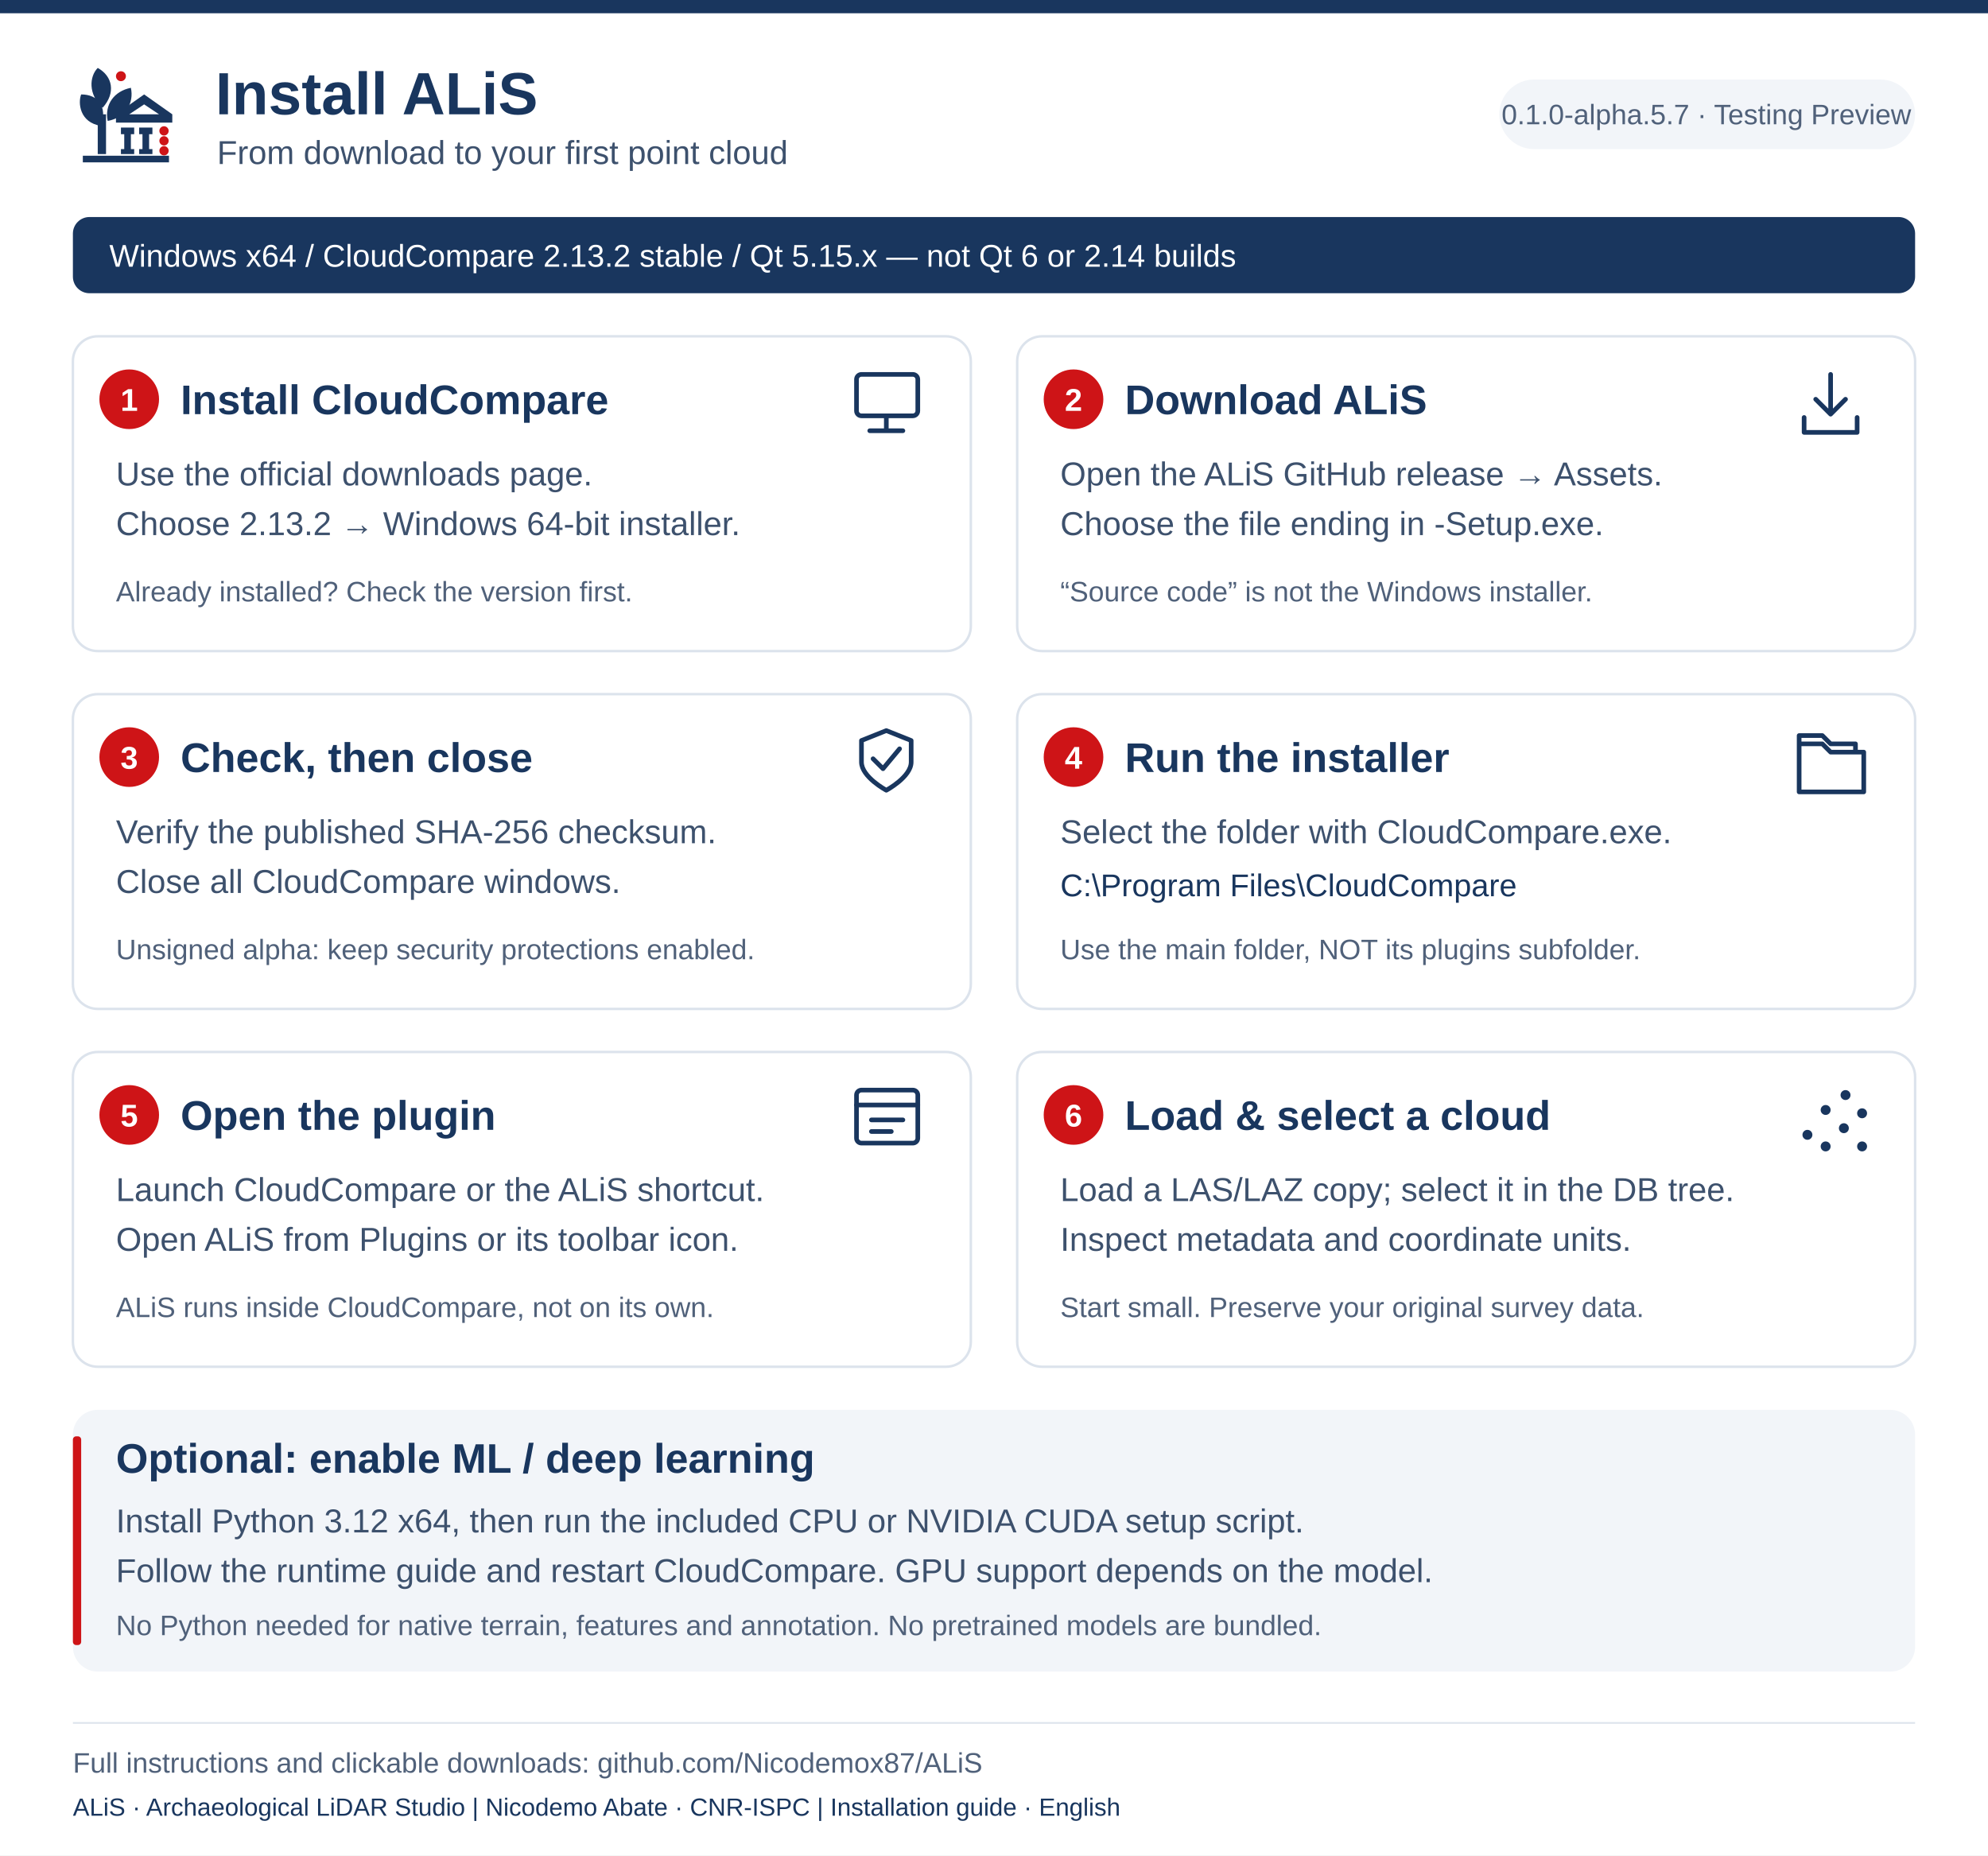
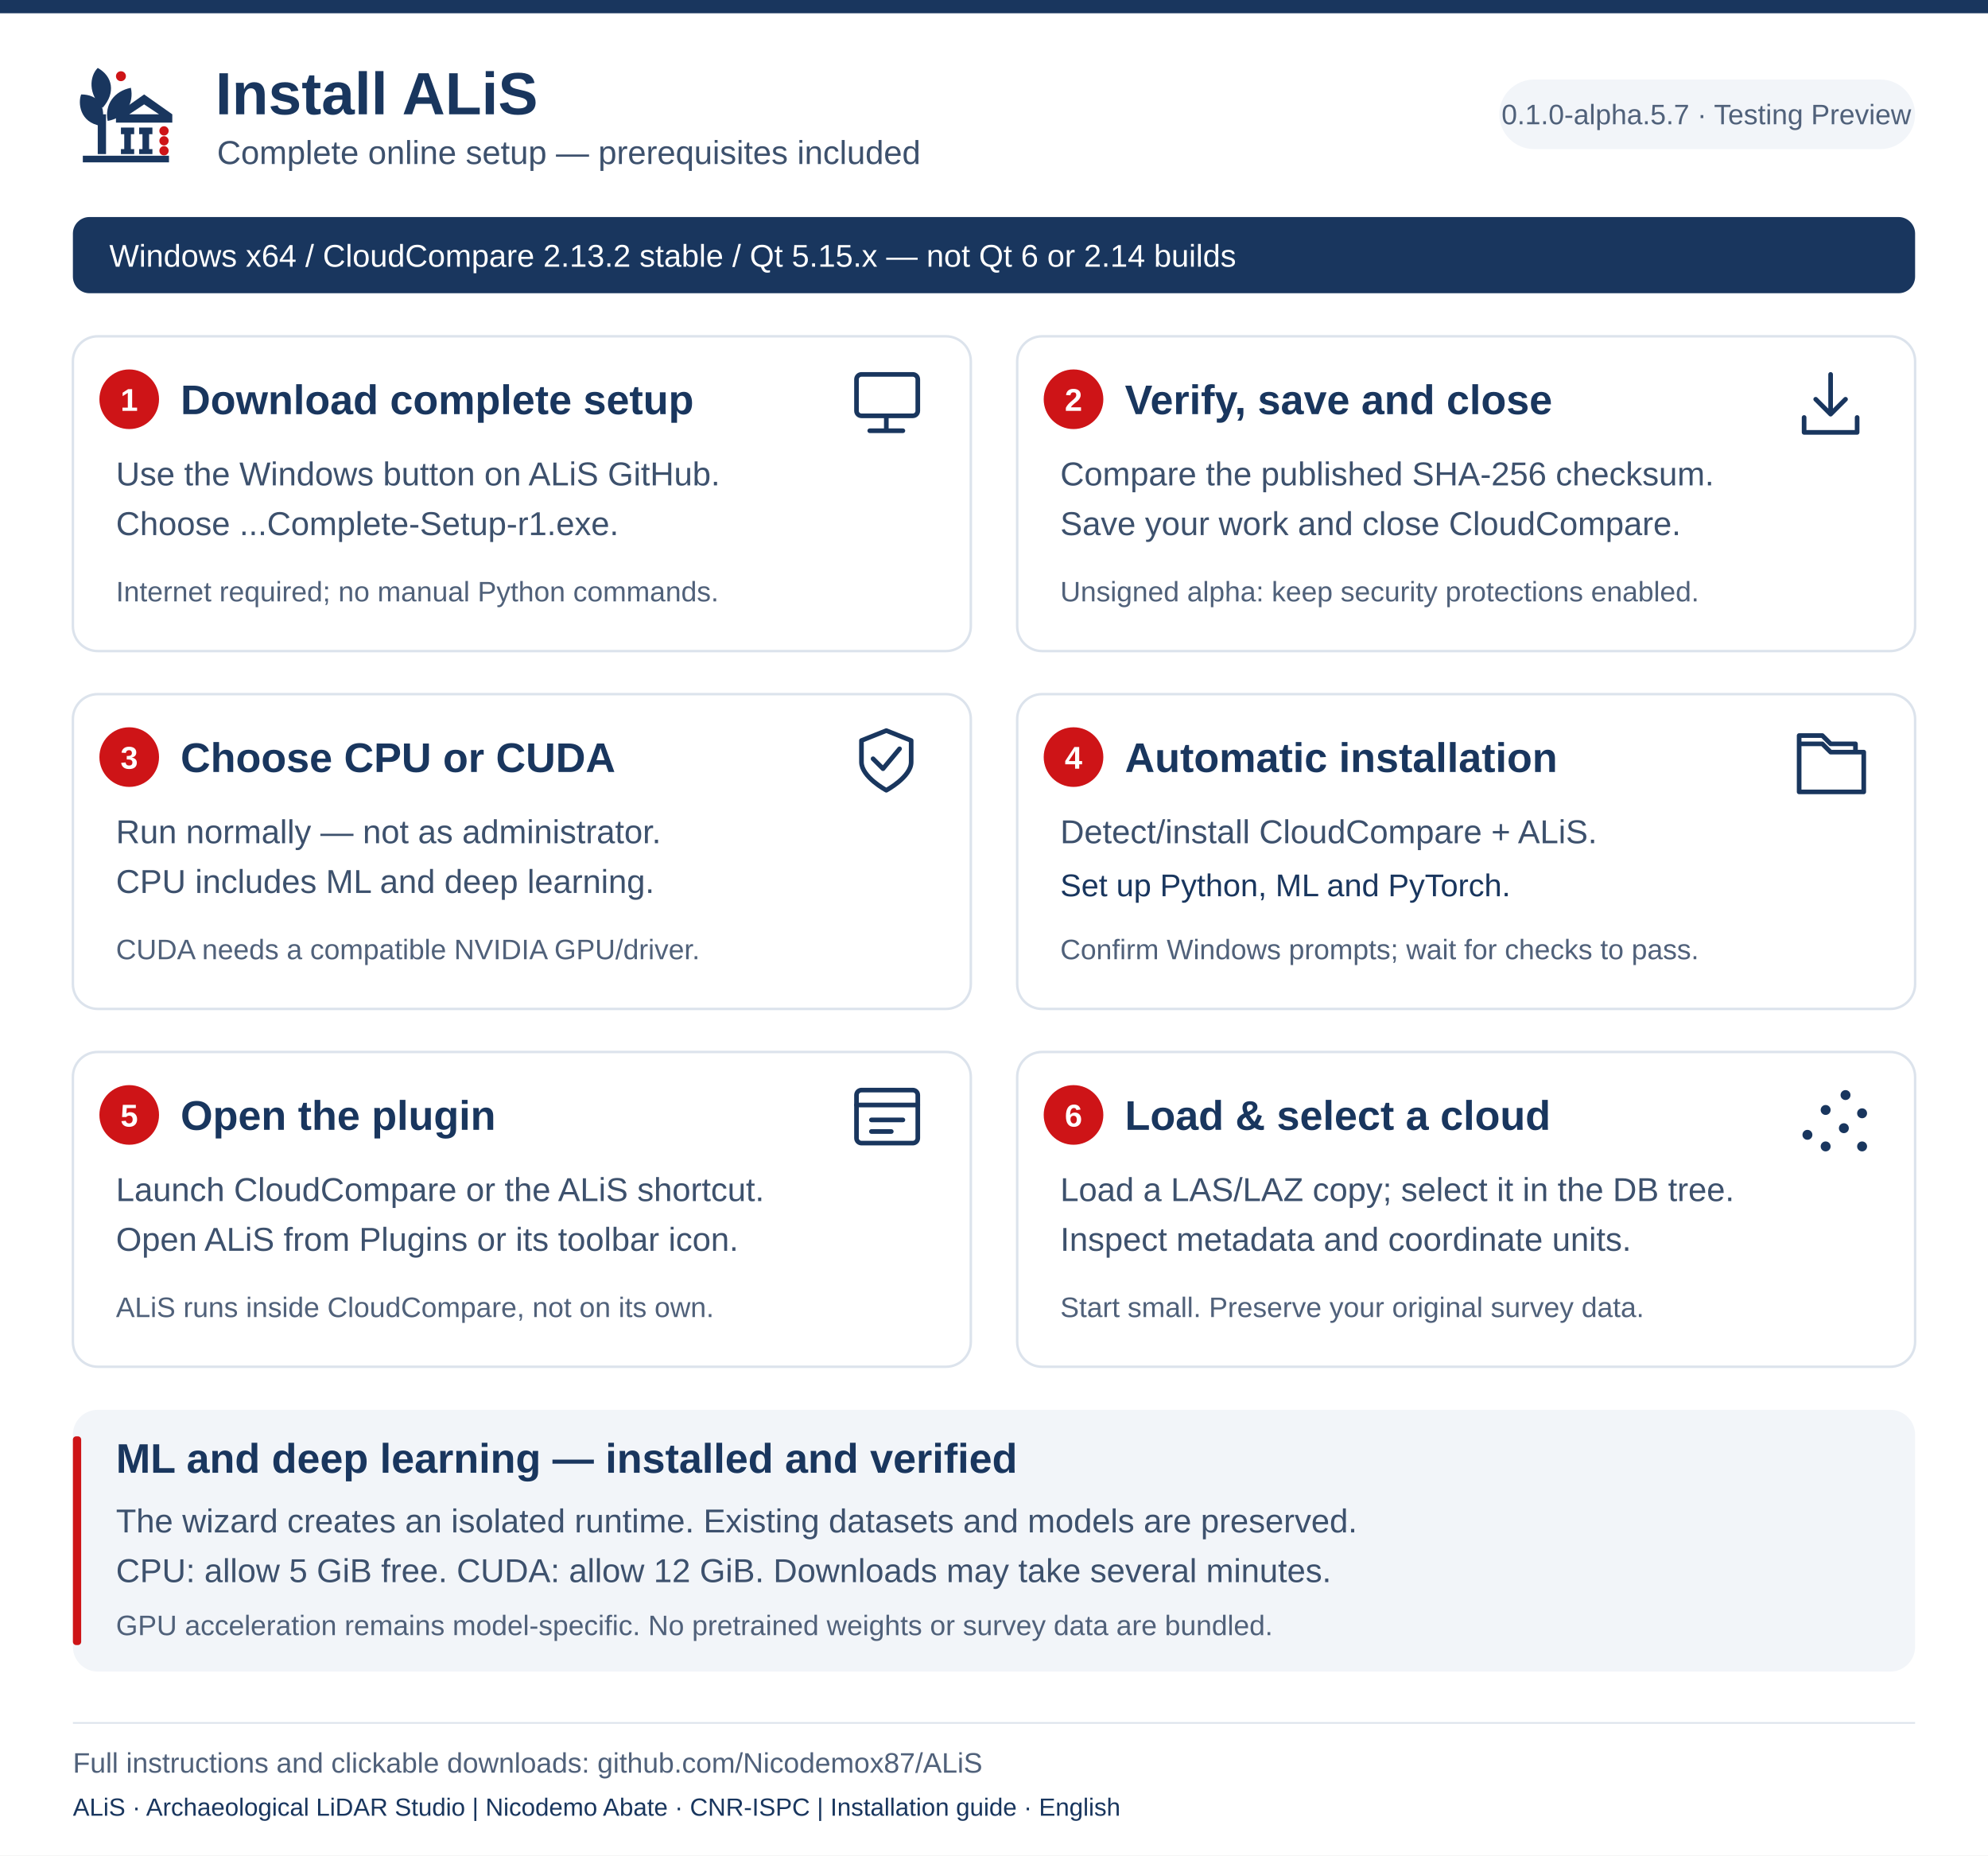
<svg xmlns="http://www.w3.org/2000/svg" width="1200" height="1120" viewBox="0 0 1200 1120" role="img" aria-labelledby="title desc">
  <defs>
    <style>
      text { font-family: 'Segoe UI', Arial, sans-serif; fill: #19365E; }
      .card { fill: #FFFFFF; stroke: #DCE3EC; stroke-width: 1.5; }
      .heading { font-size: 25px; font-weight: 700; }
      .body { font-size: 20px; fill: #3D516D; }
      .small { font-size: 17px; fill: #50617A; }
      .num { font-size: 19px; fill: white; font-weight: 700; text-anchor: middle; }
      .icon { fill: none; stroke: #19365E; stroke-width: 2.8; stroke-linecap: round; stroke-linejoin: round; }
    </style>
  </defs>
  <rect width="1200" height="1120" fill="#FFFFFF" />
  <rect x="0" y="0" width="1200" height="8" fill="#19365E" />
  <g transform="translate(44 37)">
    <g fill="#19365E">
      <path d="M6 57h52v4H6zM15 56V32h5v24z" />
      <path d="M17 39C4 37 3 25 5 20c10 0 16 7 12 19ZM18 28C9 20 10 9 15 4c9 5 11 15 3 24ZM21 36c-2-10 4-18 14-20 2 9-3 18-14 20Z" />
      <path fill-rule="evenodd" d="M26 32 43 20l17 12v5H26Zm8 0h18l-9-6Z" />
      <path d="M29 40h8v4h-2v9h2v3h-8v-3h2v-9h-2zM40 40h8v4h-2v9h2v3h-8v-3h2v-9h-2z" />
    </g>
    <g fill="#CE1417">
      <circle cx="55" cy="42" r="2.8" />
      <circle cx="55" cy="48" r="2.8" />
      <circle cx="55" cy="54" r="2.8" />
      <circle cx="29" cy="9" r="3" />
    </g>
  </g>
  <text x="130" y="69" font-size="36" font-weight="700">Install ALiS</text>
-   <text x="131" y="99" class="body">From download to your first point cloud</text>
+   <text x="131" y="99" class="body">Complete online setup — prerequisites included</text>
  <rect x="905" y="48" width="251" height="42" rx="21" fill="#F2F5F9" />
  <text x="1030" y="75" text-anchor="middle" class="small">0.1.0-alpha.5.7 · Testing Preview</text>
  <rect x="44" y="131" width="1112" height="46" rx="10" fill="#19365E" />
  <text x="66" y="161" font-size="19" style="fill:white">Windows x64  /  CloudCompare 2.13.2 stable  /  Qt 5.15.x  —  not Qt 6 or 2.14 builds</text>
  <rect class="card" x="44" y="203" width="542" height="190" rx="15" />
  <circle cx="78" cy="241" r="18" fill="#CE1417" />
  <text class="num" x="78" y="248">1</text>
-   <text class="heading" x="109" y="250">Install CloudCompare</text>
+   <text class="heading" x="109" y="250">Download complete setup</text>
  <g class="icon" transform="translate(517 226)">
    <rect x="0" y="0" width="37" height="25" rx="3" />
    <path d="M18 25v9M8 34h20" />
  </g>
-   <text class="body" x="70" y="293">Use the official downloads page.</text>
-   <text class="body" x="70" y="323">Choose 2.13.2 → Windows 64-bit installer.</text>
-   <text class="small" x="70" y="363">Already installed? Check the version first.</text>
+   <text class="body" x="70" y="293">Use the Windows button on ALiS GitHub.</text>
+   <text class="body" x="70" y="323">Choose ...Complete-Setup-r1.exe.</text>
+   <text class="small" x="70" y="363">Internet required; no manual Python commands.</text>
  <rect class="card" x="614" y="203" width="542" height="190" rx="15" />
  <circle cx="648" cy="241" r="18" fill="#CE1417" />
  <text class="num" x="648" y="248">2</text>
-   <text class="heading" x="679" y="250">Download ALiS</text>
+   <text class="heading" x="679" y="250">Verify, save and close</text>
  <g class="icon" transform="translate(1087 226)">
    <path d="M18 0v23M9 15l9 9 9-9M2 26v9h32v-9" />
  </g>
-   <text class="body" x="640" y="293">Open the ALiS GitHub release → Assets.</text>
-   <text class="body" x="640" y="323">Choose the file ending in -Setup.exe.</text>
-   <text class="small" x="640" y="363">“Source code” is not the Windows installer.</text>
+   <text class="body" x="640" y="293">Compare the published SHA-256 checksum.</text>
+   <text class="body" x="640" y="323">Save your work and close CloudCompare.</text>
+   <text class="small" x="640" y="363">Unsigned alpha: keep security protections enabled.</text>
  <rect class="card" x="44" y="419" width="542" height="190" rx="15" />
  <circle cx="78" cy="457" r="18" fill="#CE1417" />
  <text class="num" x="78" y="464">3</text>
-   <text class="heading" x="109" y="466">Check, then close</text>
+   <text class="heading" x="109" y="466">Choose CPU or CUDA</text>
  <g class="icon" transform="translate(517 441)">
    <path d="M18 0 33 6v13c0 9-15 17-15 17S3 28 3 19V6Z" />
    <path d="m10 17 6 6 10-12" />
  </g>
-   <text class="body" x="70" y="509">Verify the published SHA-256 checksum.</text>
-   <text class="body" x="70" y="539">Close all CloudCompare windows.</text>
-   <text class="small" x="70" y="579">Unsigned alpha: keep security protections enabled.</text>
+   <text class="body" x="70" y="509">Run normally — not as administrator.</text>
+   <text class="body" x="70" y="539">CPU includes ML and deep learning.</text>
+   <text class="small" x="70" y="579">CUDA needs a compatible NVIDIA GPU/driver.</text>
  <rect class="card" x="614" y="419" width="542" height="190" rx="15" />
  <circle cx="648" cy="457" r="18" fill="#CE1417" />
  <text class="num" x="648" y="464">4</text>
-   <text class="heading" x="679" y="466">Run the installer</text>
+   <text class="heading" x="679" y="466">Automatic installation</text>
  <g class="icon" transform="translate(1086 442)">
    <path d="M0 7h14l5 5h20v24H0ZM0 7V2h14l5 5h15v5" />
  </g>
-   <text class="body" x="640" y="509">Select the folder with CloudCompare.exe.</text>
-   <text x="640" y="541" font-family="Consolas, monospace" font-size="19">C:\Program Files\CloudCompare</text>
-   <text class="small" x="640" y="579">Use the main folder, NOT its plugins subfolder.</text>
+   <text class="body" x="640" y="509">Detect/install CloudCompare + ALiS.</text>
+   <text x="640" y="541" font-family="Consolas, monospace" font-size="19">Set up Python, ML and PyTorch.</text>
+   <text class="small" x="640" y="579">Confirm Windows prompts; wait for checks to pass.</text>
  <rect class="card" x="44" y="635" width="542" height="190" rx="15" />
  <circle cx="78" cy="673" r="18" fill="#CE1417" />
  <text class="num" x="78" y="680">5</text>
  <text class="heading" x="109" y="682">Open the plugin</text>
  <g class="icon" transform="translate(517 658)">
    <rect width="37" height="32" rx="3" />
    <path d="M0 9h37M9 18h19M9 25h12" />
  </g>
  <text class="body" x="70" y="725">Launch CloudCompare or the ALiS shortcut.</text>
  <text class="body" x="70" y="755">Open ALiS from Plugins or its toolbar icon.</text>
  <text class="small" x="70" y="795">ALiS runs inside CloudCompare, not on its own.</text>
  <rect class="card" x="614" y="635" width="542" height="190" rx="15" />
  <circle cx="648" cy="673" r="18" fill="#CE1417" />
  <text class="num" x="648" y="680">6</text>
  <text class="heading" x="679" y="682">Load &amp; select a cloud</text>
  <g fill="#19365E" transform="translate(1087 658)">
    <circle cx="4" cy="27" r="3" />
    <circle cx="15" cy="12" r="3" />
    <circle cx="27" cy="3" r="3" />
    <circle cx="26" cy="23" r="3" />
    <circle cx="37" cy="14" r="3" />
    <circle cx="15" cy="34" r="3" />
    <circle cx="37" cy="34" r="3" />
  </g>
  <text class="body" x="640" y="725">Load a LAS/LAZ copy; select it in the DB tree.</text>
  <text class="body" x="640" y="755">Inspect metadata and coordinate units.</text>
  <text class="small" x="640" y="795">Start small. Preserve your original survey data.</text>
  <rect x="44" y="851" width="1112" height="158" rx="15" fill="#F2F5F9" />
  <rect x="44" y="867" width="5" height="126" rx="2" fill="#CE1417" />
-   <text x="70" y="889" class="heading">Optional: enable ML / deep learning</text>
-   <text x="70" y="925" class="body">Install Python 3.12 x64, then run the included CPU or NVIDIA CUDA setup script.</text>
-   <text x="70" y="955" class="body">Follow the runtime guide and restart CloudCompare. GPU support depends on the model.</text>
-   <text x="70" y="987" class="small">No Python needed for native terrain, features and annotation. No pretrained models are bundled.</text>
+   <text x="70" y="889" class="heading">ML and deep learning — installed and verified</text>
+   <text x="70" y="925" class="body">The wizard creates an isolated runtime. Existing datasets and models are preserved.</text>
+   <text x="70" y="955" class="body">CPU: allow 5 GiB free. CUDA: allow 12 GiB. Downloads may take several minutes.</text>
+   <text x="70" y="987" class="small">GPU acceleration remains model-specific. No pretrained weights or survey data are bundled.</text>
  <path d="M44 1040h1112" stroke="#DCE3EC" />
  <text x="44" y="1070" class="small">Full instructions and clickable downloads: github.com/Nicodemox87/ALiS</text>
  <text x="44" y="1096" font-size="15" fill="#50617A">ALiS · Archaeological LiDAR Studio  |  Nicodemo Abate · CNR-ISPC  |  Installation guide · English</text>
</svg>
